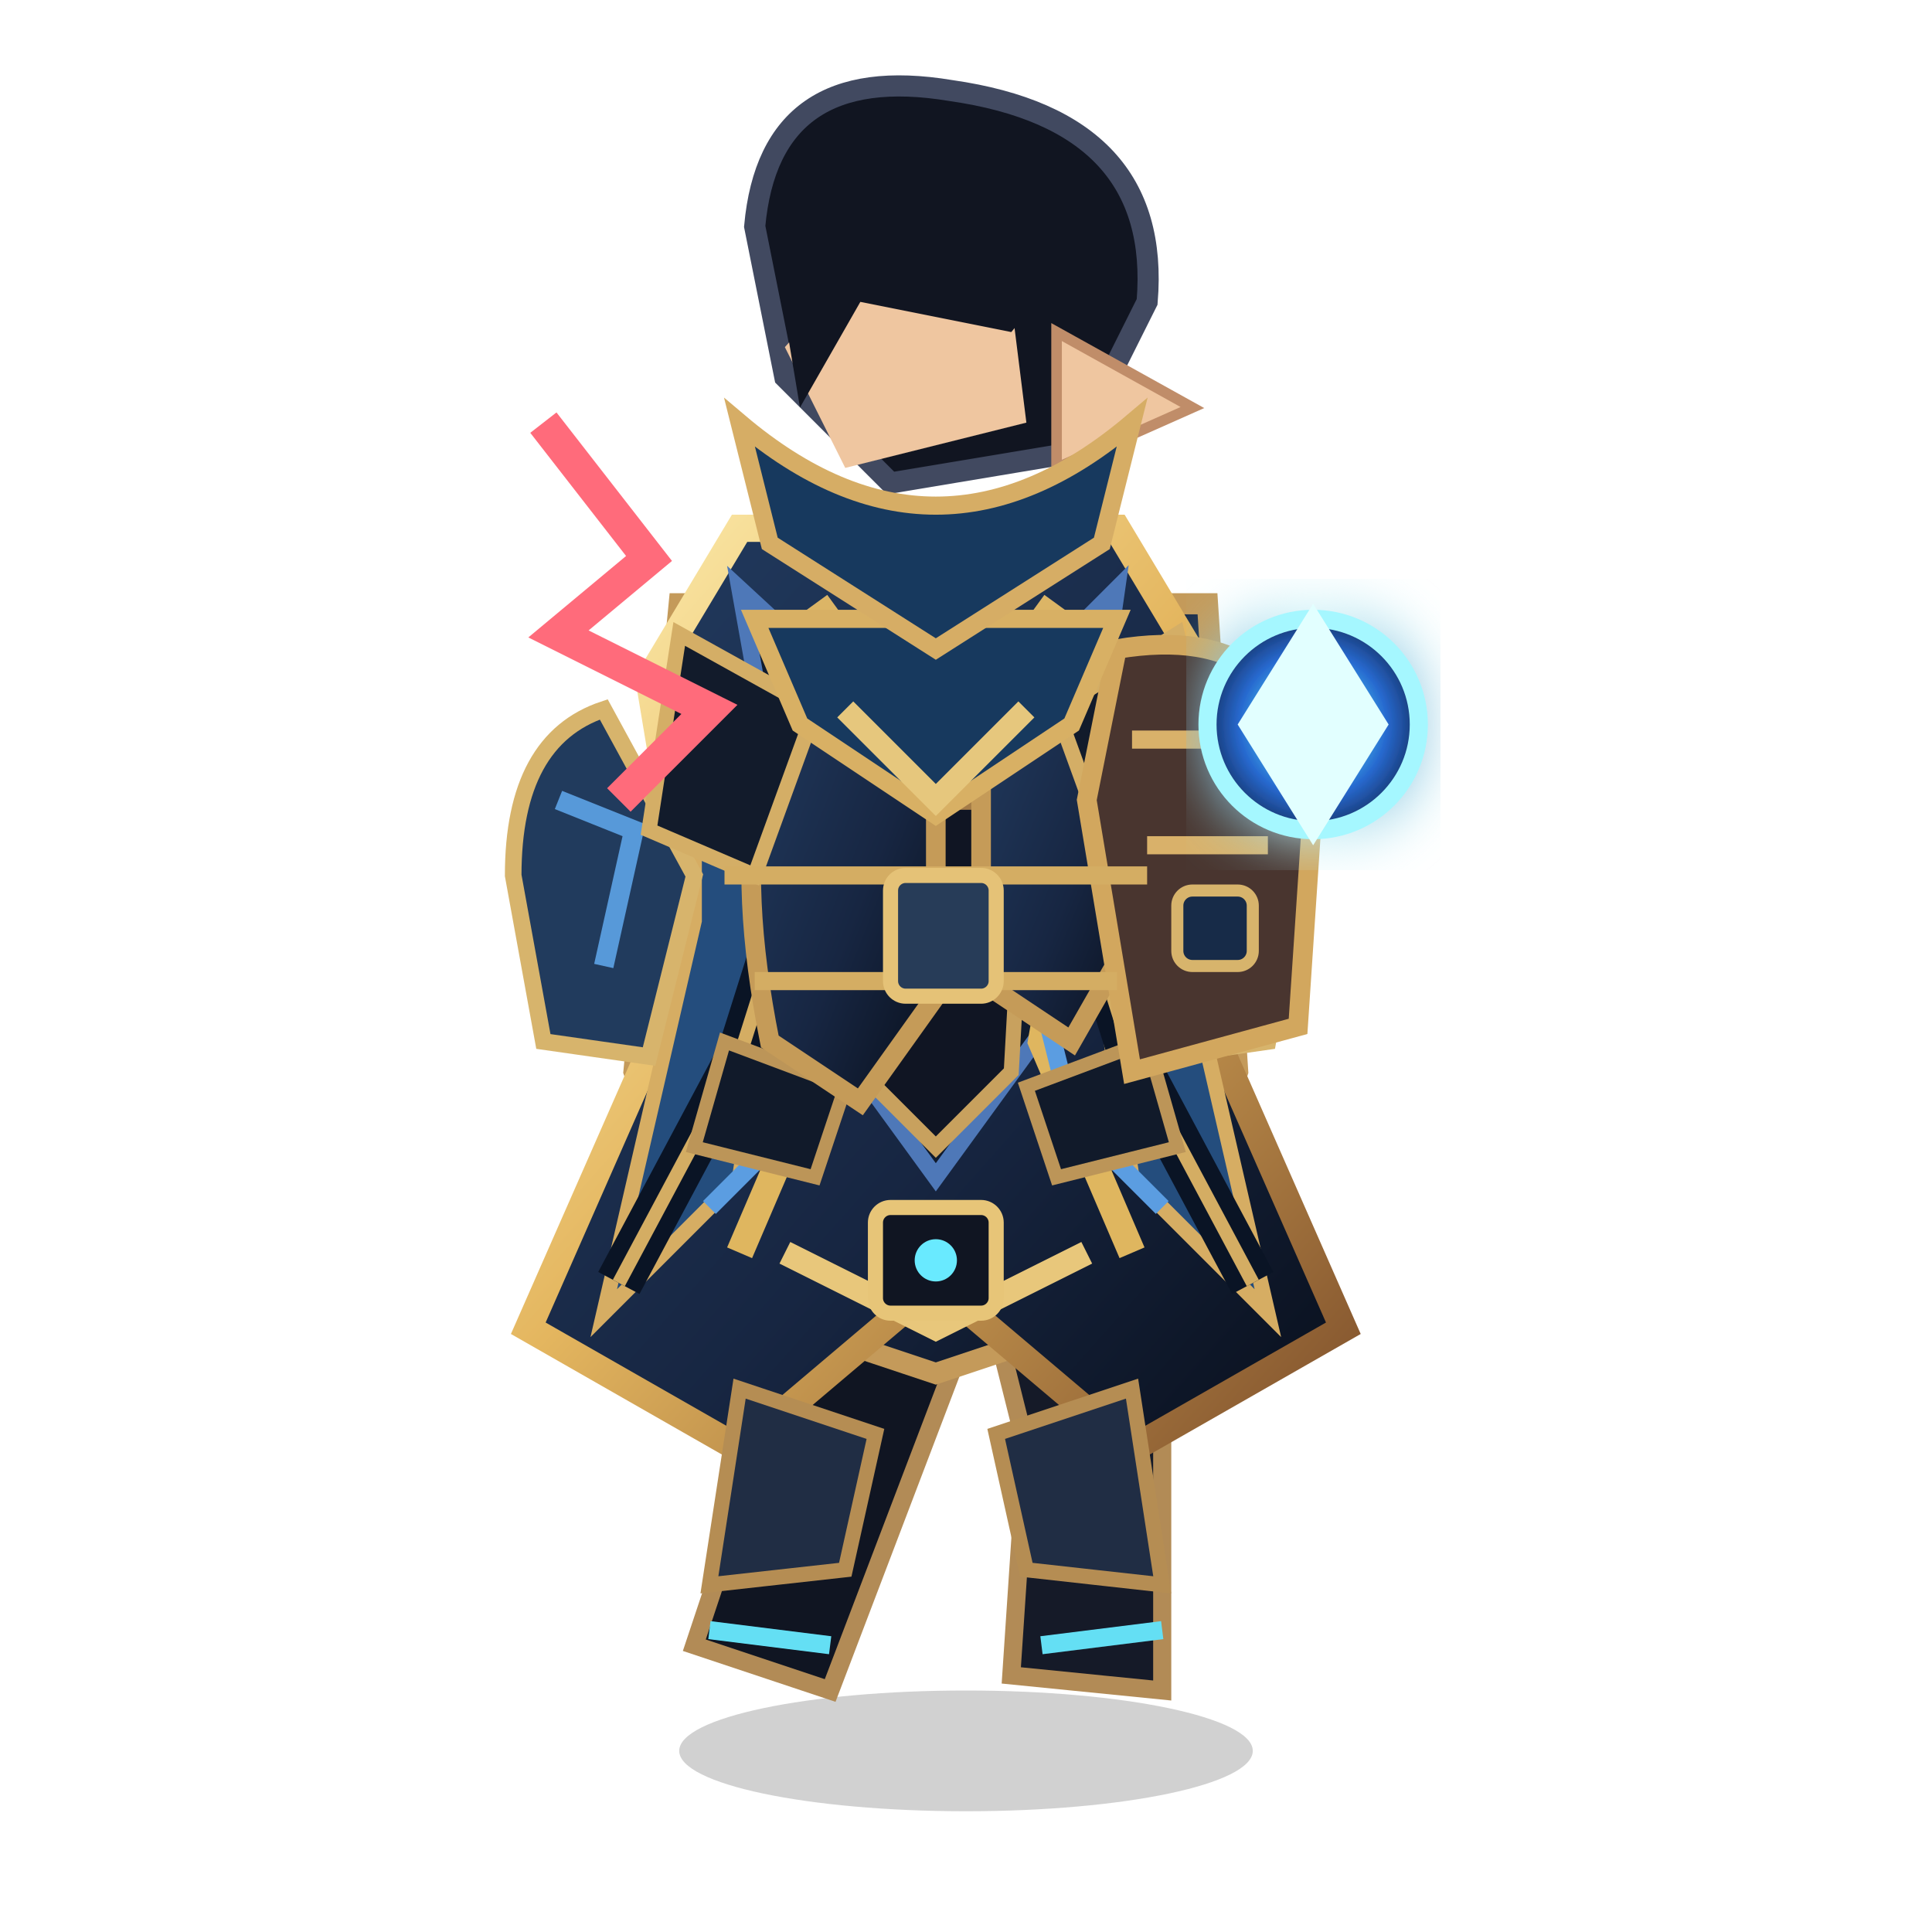
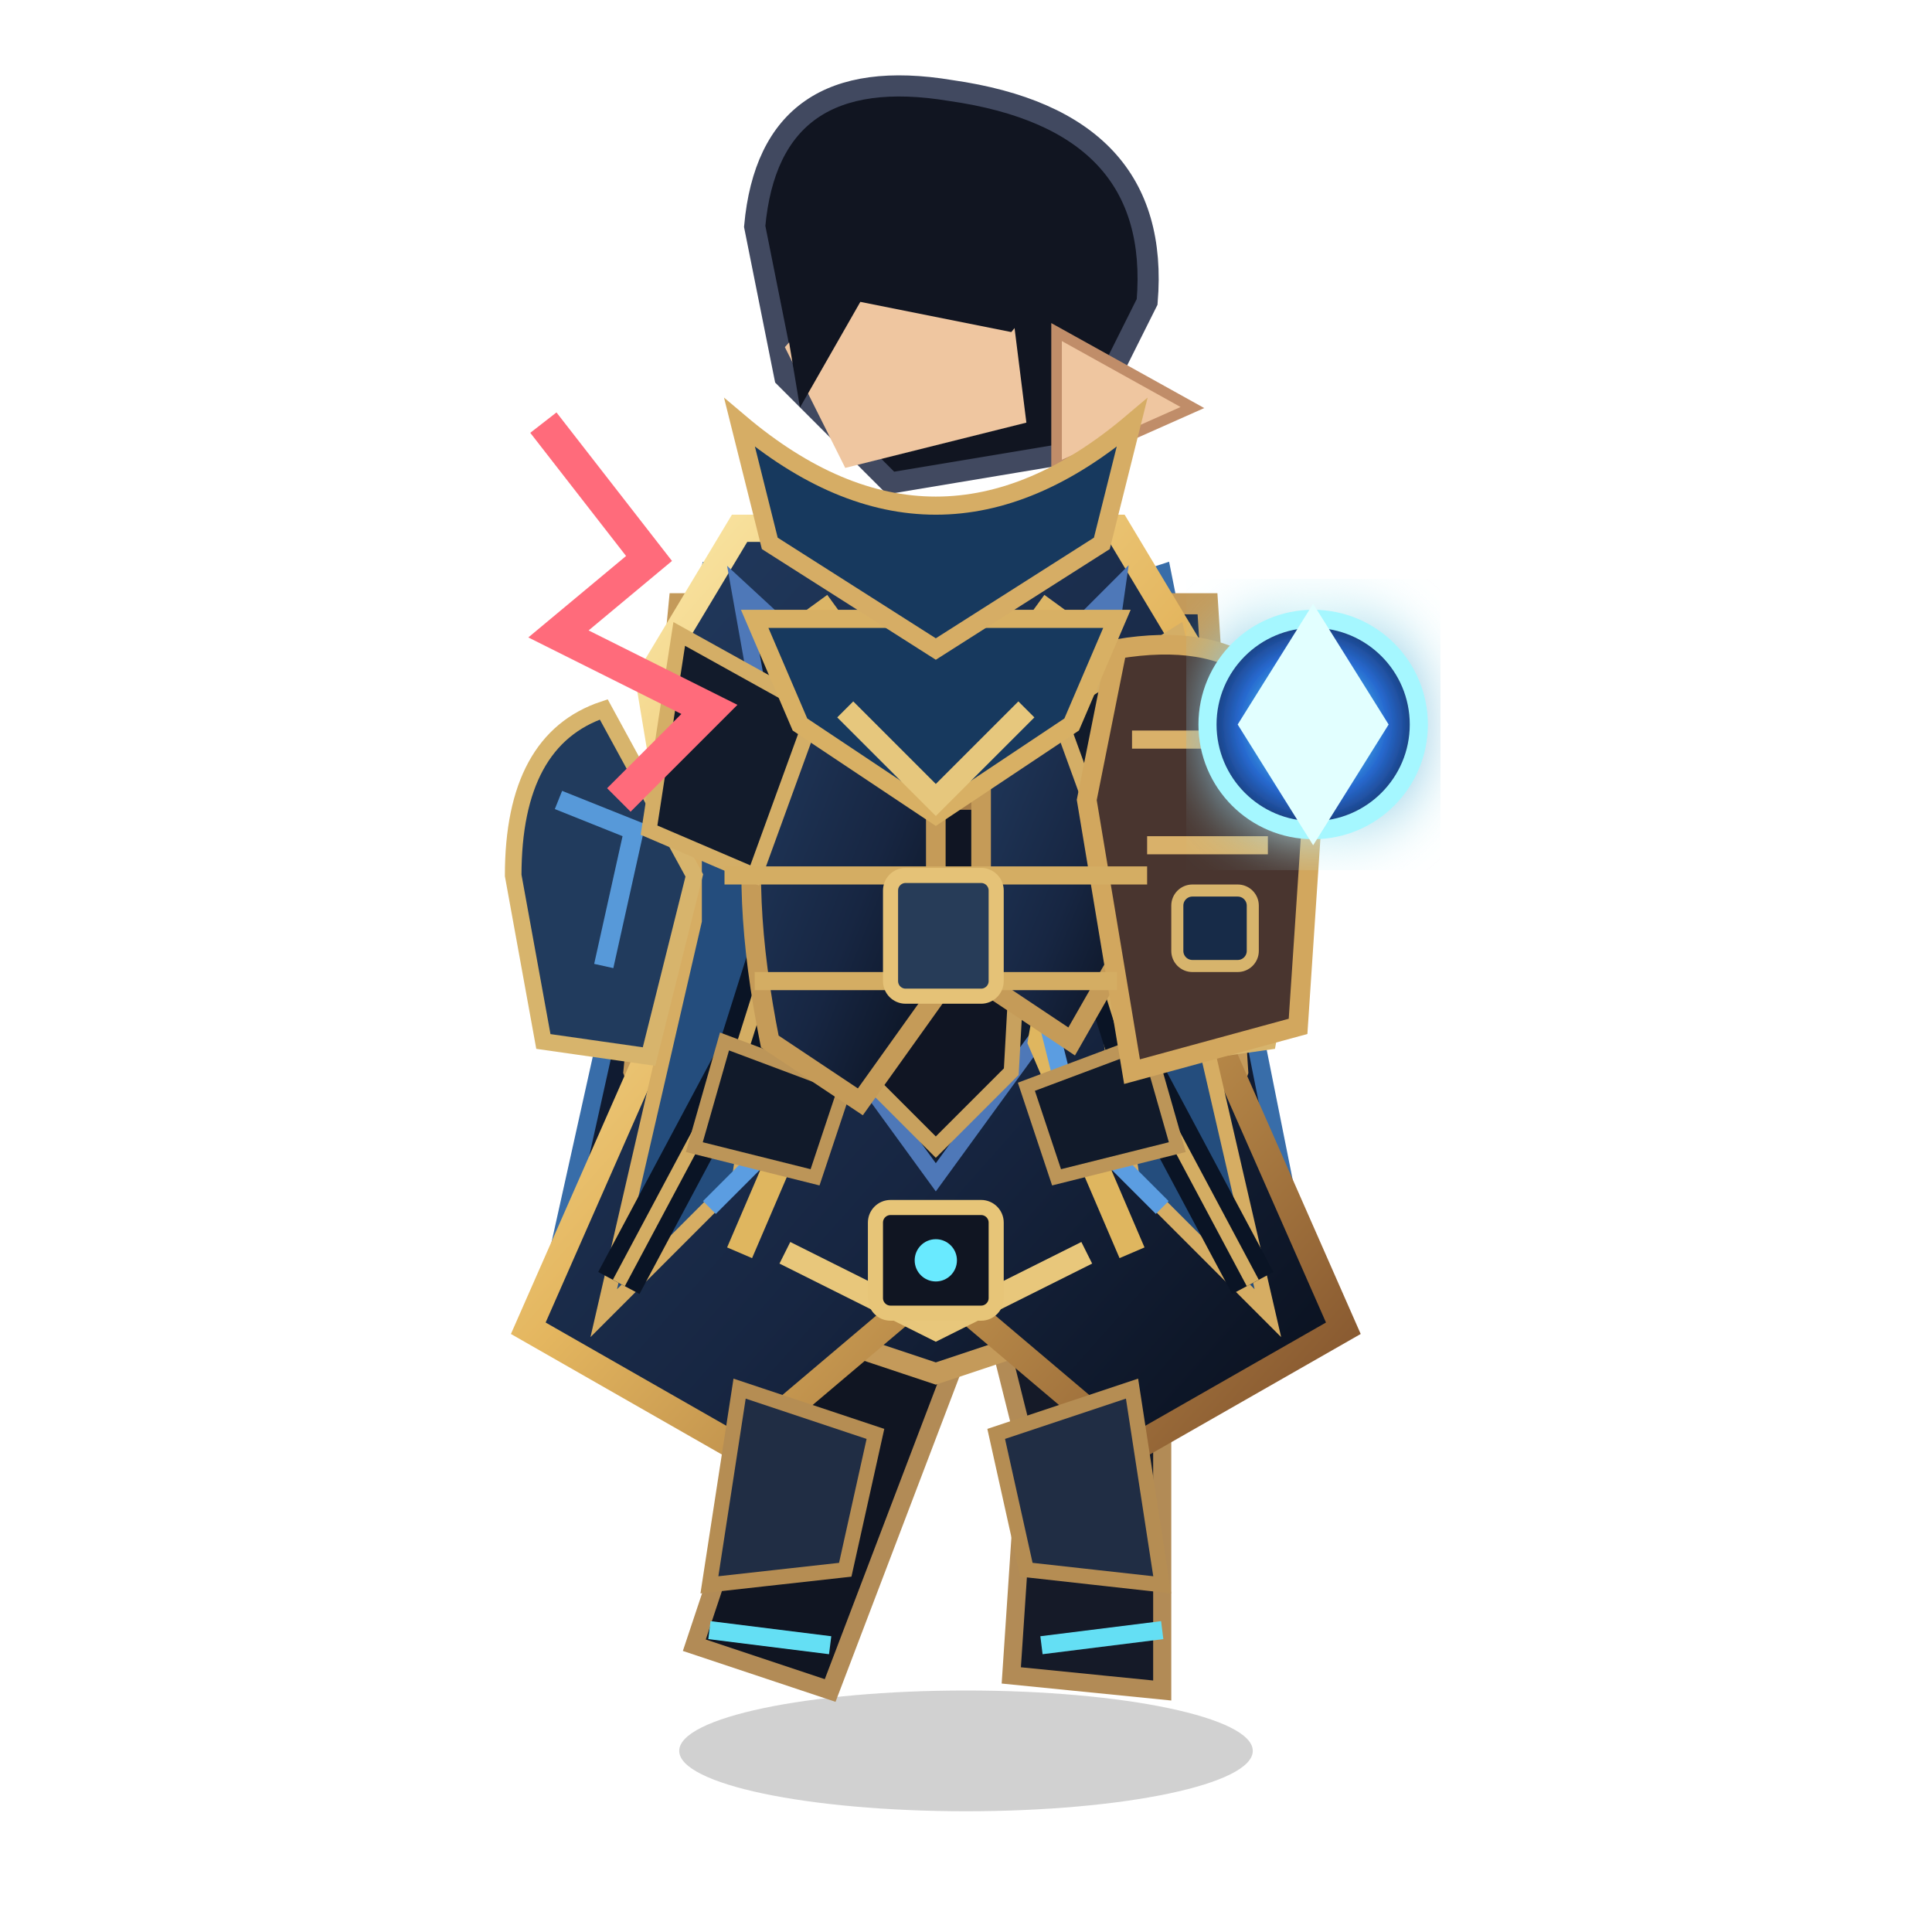
<svg xmlns="http://www.w3.org/2000/svg" width="128" height="128" viewBox="0 0 128 128" role="img" aria-label="Researcher left hit frame 0">
  <defs>
    <linearGradient id="coat" x1="0" y1="0" x2="1" y2="1">
      <stop offset="0" stop-color="#223c61" />
      <stop offset=".58" stop-color="#172642" />
      <stop offset="1" stop-color="#090f1b" />
    </linearGradient>
    <linearGradient id="gold" x1="0" y1="0" x2="1" y2="1">
      <stop stop-color="#fff0b2" />
      <stop offset=".45" stop-color="#e4b65f" />
      <stop offset="1" stop-color="#80512c" />
    </linearGradient>
    <radialGradient id="orb">
      <stop stop-color="#f0ffff" />
      <stop offset=".25" stop-color="#55e9ff" />
      <stop offset=".7" stop-color="#2769cf" />
      <stop offset="1" stop-color="#18366e" />
    </radialGradient>
    <linearGradient id="skin" x1="0" y1="0" x2="1" y2="1">
      <stop stop-color="#ffe0bd" />
      <stop offset="1" stop-color="#efc6a0" />
    </linearGradient>
    <filter id="glow">
      <feGaussianBlur stdDeviation="2.1" result="b" />
      <feMerge>
        <feMergeNode in="b" />
        <feMergeNode in="SourceGraphic" />
      </feMerge>
    </filter>
  </defs>
  <ellipse cx="64" cy="116" rx="19" ry="4" fill="#000" opacity=".18" />
  <g transform="translate(-2 0)">
    <g transform="translate(0 0)">
+       <path d="M49 38 Q64 43 79 38 L88 83 Q79 91 74 92 L64 84 L54 92 Q43 91 39 83 Z" fill="#101b31" stroke="#386da9" stroke-width="1.2" />
+       <path d="M44 81 L54 87 L64 80 L74 87 L84 81" fill="none" stroke="#b58a4d" stroke-width="1" />
      <path d="M55 74 L53 94 L48 109 L57 112 L65 91 L66 75 Z" fill="#101522" stroke="#b28b56" stroke-width="1.2" />
      <path d="M65 76 L70 96 L69 111 L79 112 L79 94 L74 74 Z" fill="#151a28" stroke="#b28b56" stroke-width="1.2" />
      <path d="M47 40 L82 40 L84 71 L79 86 L64 91 L49 86 L44 71 Z" fill="url(#coat)" stroke="#c49a5a" stroke-width="1.4" />
      <path d="M51 35 L76 35 L82 45 L80 63 L91 88 L77 96 L64 85 L51 96 L37 88 L48 63 L45 45 Z" fill="url(#coat)" stroke="url(#gold)" stroke-width="1.8" />
      <path d="M51 39 L64 51 L76 39 L72 67 L64 78 L56 67 Z" fill="#101b2d" stroke="#4e78b8" stroke-width="1.1" />
      <path d="M48 49 L55 52 L51 78 L42 87 L48 61 Z M78 49 L73 52 L77 78 L86 87 L80 61 Z" fill="#244d7d" stroke="#d6ad63" stroke-width="1" />
      <path d="M56 40 L64 51 L72 40" fill="none" stroke="#dcb566" stroke-width="2" />
      <path d="M58 53 L70 53 L69 71 L64 76 L59 71 Z" fill="#101523" stroke="#c8a15e" stroke-width="1" />
      <path d="M53 46 L57 69 L51 83 M75 46 L71 69 L77 83" fill="none" stroke="#dfb65f" stroke-width="1.8" />
      <path d="M47 53 L81 53" stroke="#a47b47" stroke-width="1.3" />
      <path d="M47 44 L57 51 L51 70 L43 85 M81 44 L71 51 L77 70 L85 85" fill="none" stroke="#0a1425" stroke-width="3.1" />
      <path d="M47 44 L57 51 L51 70 L43 85 M81 44 L71 51 L77 70 L85 85" fill="none" stroke="#d4ad63" stroke-width=".9" />
      <path d="M54 54 L59 58 L55 74 L49 80 M74 54 L69 58 L73 74 L79 80" fill="none" stroke="#5b9de1" stroke-width="1.2" />
      <path d="M54 83 L64 88 L74 83" fill="none" stroke="#e8c77b" stroke-width="1.6" />
      <rect x="60" y="80" width="8" height="7" rx="1" fill="#101522" stroke="#e7c578" stroke-width="1" />
      <circle cx="64" cy="83.5" r="1.4" fill="#69eaff" />
      <path d="M42 47 Q36 49 36 58 L38 69 L45 70 L48 58 Z" fill="#213b5d" stroke="#d7b46c" stroke-width="1.1" />
      <path d="M39 53 L44 55 L42 64" fill="none" stroke="#5799d9" stroke-width="1.3" />
      <path d="M81 47 Q88 49 88 58 L86 69 L79 70 L76 58 Z" fill="#172944" stroke="#d7b46c" stroke-width="1.1" />
      <path d="M80 54 L85 56 L83 64" fill="none" stroke="#5799d9" stroke-width="1.3" />
      <path d="M50 69 L58 72 L56 78 L48 76 Z M70 72 L78 69 L80 76 L72 78 Z" fill="#111a2a" stroke="#bc9558" stroke-width=".9" />
      <path d="M51 92 L60 95 L58 104 L49 105 Z M68 95 L77 92 L79 105 L70 104 Z" fill="#202d44" stroke="#b58d53" stroke-width="1" />
      <path d="M49 108 L57 109 M71 109 L79 108" stroke="#64dff4" stroke-width="1.2" />
      <g transform="rotate(0 64 48)">
        <path d="M58 42 Q49 49 53 69 L59 73 L64 66 L64 49 Z" fill="url(#coat)" stroke="#c59b58" stroke-width="1.3" />
        <path d="M70 43 Q80 48 77 62 L73 69 L67 65 L67 50 Z" fill="url(#coat)" stroke="#c59b58" stroke-width="1.3" />
      </g>
      <path d="M47 42 L56 47 L52 58 L45 55 Z M80 42 L72 47 L76 58 L83 55 Z" fill="#121b2b" stroke="#d4ae66" stroke-width="1" />
      <path d="M76 43 Q88 41 89 53 L88 68 L77 71 L74 53 Z" fill="#49352f" stroke="#d2a75e" stroke-width="1.3" />
      <path d="M77 49 L87 49 M78 56 L86 56" stroke="#d9b16a" stroke-width="1.2" />
      <rect x="80" y="59" width="5" height="5" rx="1" fill="#172b48" stroke="#d7b46c" stroke-width=".8" />
      <path d="M52 41 L76 41 L73 48 L64 54 L55 48 Z" fill="#17395e" stroke="#d8b064" stroke-width="1.2" />
      <path d="M58 47 L64 53 L70 47" fill="none" stroke="#e6c77d" stroke-width="1.5" />
      <path d="M50 58 L78 58 M52 65 L76 65" stroke="#d4ad63" stroke-width="1.2" />
      <rect x="61" y="58" width="7" height="8" rx="1" fill="#273c58" stroke="#e5c277" stroke-width="1" />
      <path d="M52 15 Q53 4 65 6 Q79 8 78 20 L73 30 L61 32 L54 25 Z" fill="#111521" stroke="#414960" stroke-width="1.4" />
      <path d="M72 22 L81 27 L72 31 Z" fill="#efc6a0" stroke="#c08d69" stroke-width=".7" />
      <path d="M54 23 Q60 16 69 20 L70 28 L58 31 Z" fill="#efc6a0" />
      <path d="M53 15 Q63 5 74 16 L69 22 L59 20 L55 27 Z" fill="#111521" />
      <path d="M51 28 Q64 39 77 28 L75 36 L64 43 L53 36 Z" fill="#17395e" stroke="#d6ad65" stroke-width="1.2" />
      <g filter="url(#glow)">
        <circle cx="89" cy="48" r="7" fill="url(#orb)" stroke="#a5f7ff" stroke-width="1.2" />
        <path d="M84 48 L89 40 L94 48 L89 56 Z" fill="#e2ffff" />
      </g>
      <path d="M38 28 L45 37 L39 42 L49 47 L43 53" fill="none" stroke="#ff6b7b" stroke-width="2.2" />
    </g>
  </g>
</svg>
